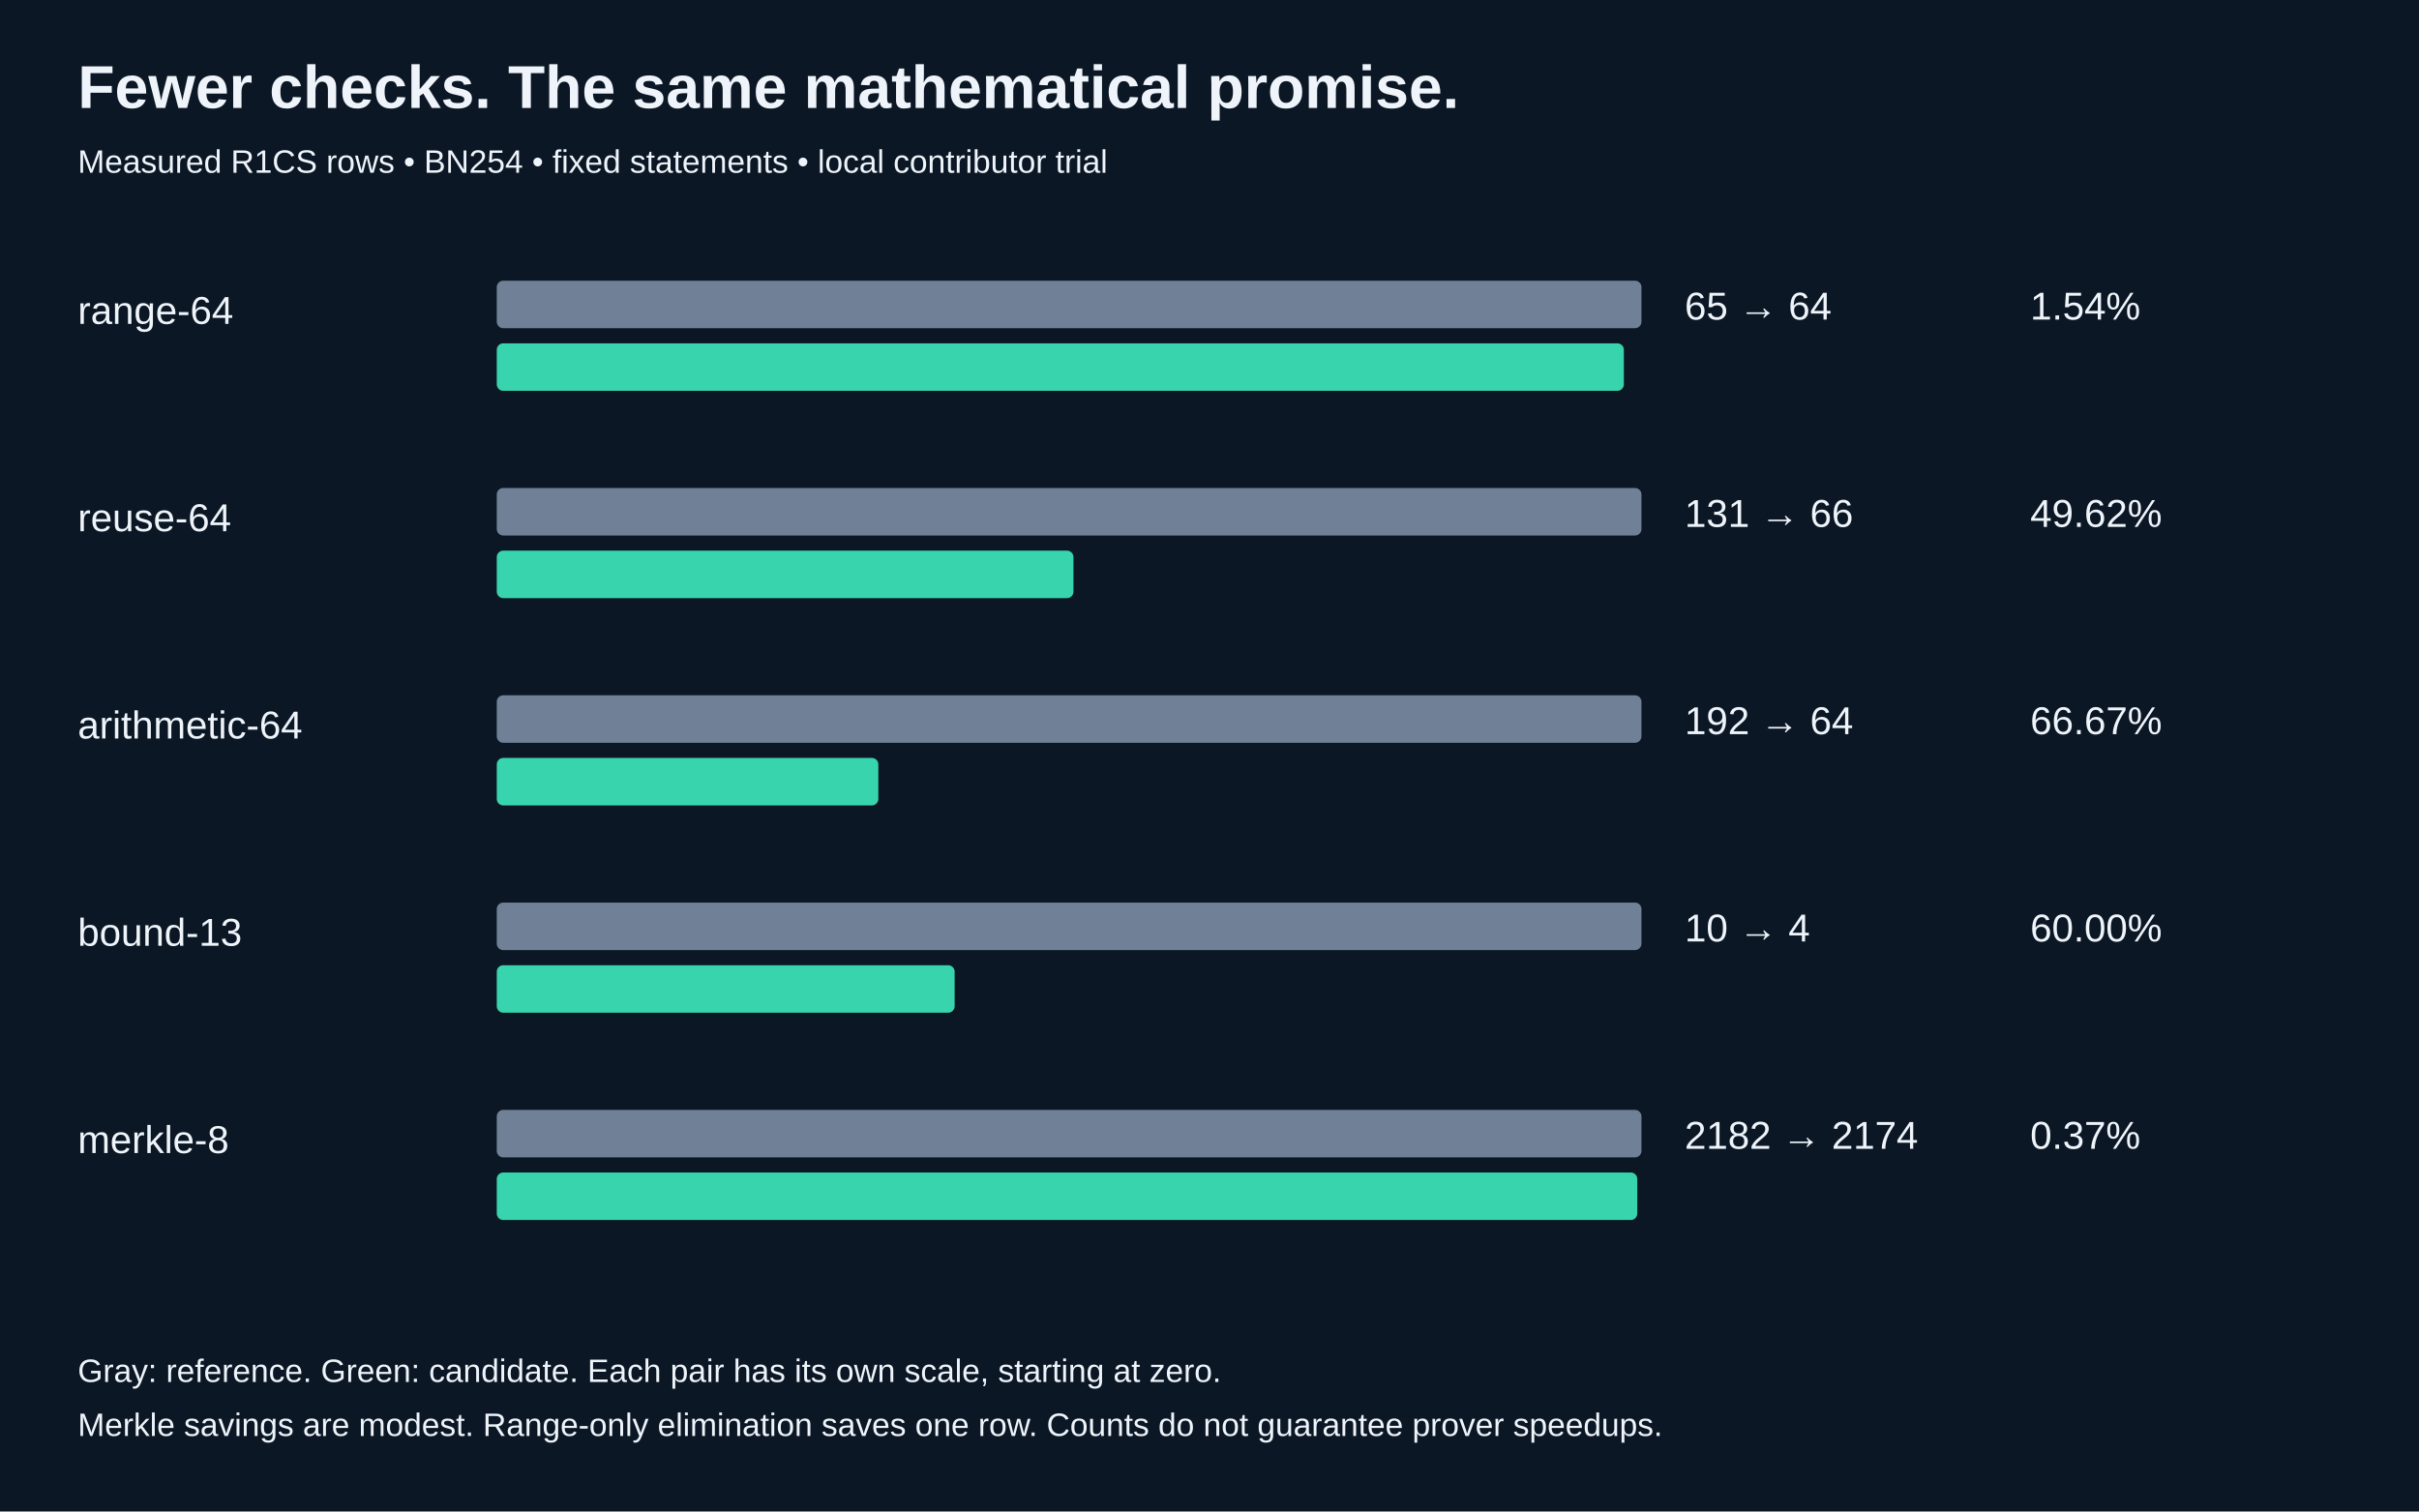
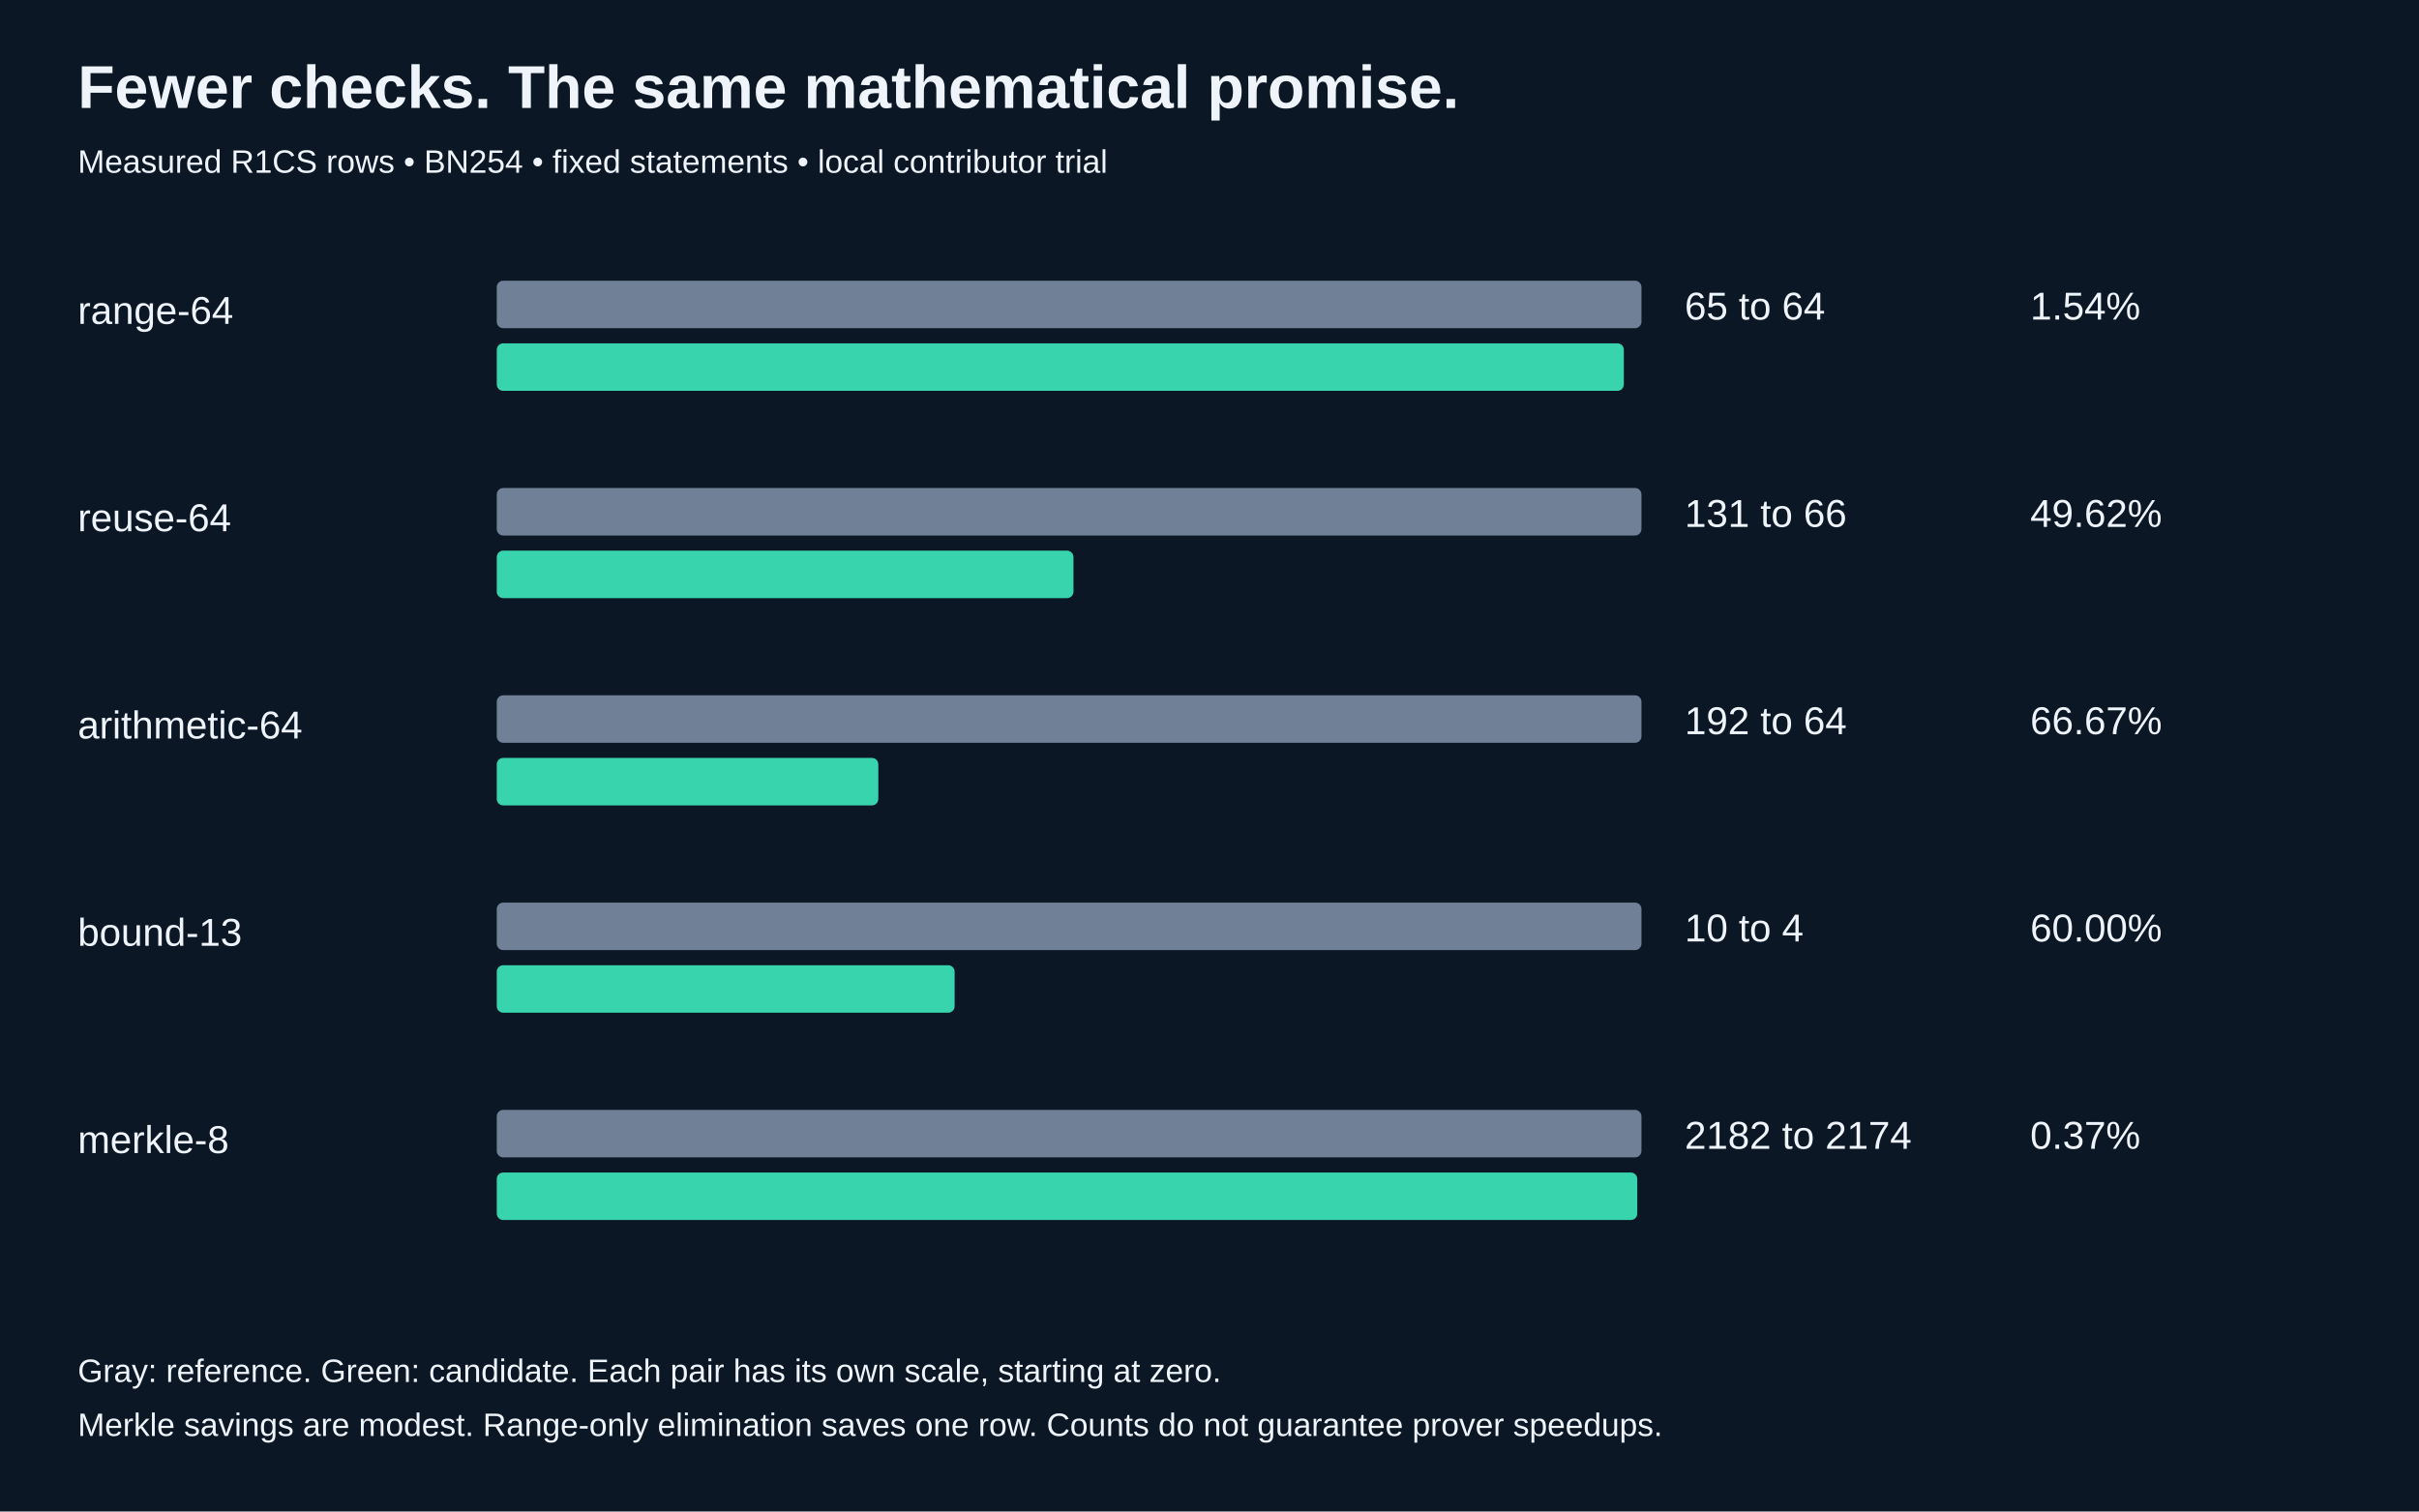
<svg xmlns="http://www.w3.org/2000/svg" width="1120" height="700" viewBox="0 0 1120 700">
  <rect width="1120" height="700" fill="#0c1725" />
  <style>text{font-family:Arial,sans-serif;fill:#eef4fa}.small{font-size:15px}.title{font-size:28px;font-weight:bold}.label{font-size:18px}</style>
-   <text x="36" y="50" class="title">Fewer checks. The same mathematical promise.</text>
-   <text x="36" y="80" class="small">Measured R1CS rows • BN254 • fixed statements • local contributor trial</text>
-   <text x="36" y="150" class="label">range-64</text>
+   <text fill="#eef4fa" x="36" y="50" class="title">Fewer checks. The same mathematical promise.</text>
+   <text fill="#eef4fa" x="36" y="80" class="small">Measured R1CS rows • BN254 • fixed statements • local contributor trial</text>
+   <text fill="#eef4fa" x="36" y="150" class="label">range-64</text>
  <rect x="230" y="130" width="530" height="22" rx="3" fill="#708197" />
  <rect x="230" y="159" width="521.85" height="22" rx="3" fill="#37d4ad" />
-   <text x="780" y="148" class="label">65 → 64</text>
-   <text x="940" y="148" class="label">1.54%</text>
-   <text x="36" y="246" class="label">reuse-64</text>
+   <text fill="#eef4fa" x="780" y="148" class="label">65 to 64</text>
+   <text fill="#eef4fa" x="940" y="148" class="label">1.54%</text>
+   <text fill="#eef4fa" x="36" y="246" class="label">reuse-64</text>
  <rect x="230" y="226" width="530" height="22" rx="3" fill="#708197" />
  <rect x="230" y="255" width="267.02" height="22" rx="3" fill="#37d4ad" />
-   <text x="780" y="244" class="label">131 → 66</text>
-   <text x="940" y="244" class="label">49.62%</text>
-   <text x="36" y="342" class="label">arithmetic-64</text>
+   <text fill="#eef4fa" x="780" y="244" class="label">131 to 66</text>
+   <text fill="#eef4fa" x="940" y="244" class="label">49.62%</text>
+   <text fill="#eef4fa" x="36" y="342" class="label">arithmetic-64</text>
  <rect x="230" y="322" width="530" height="22" rx="3" fill="#708197" />
  <rect x="230" y="351" width="176.67" height="22" rx="3" fill="#37d4ad" />
-   <text x="780" y="340" class="label">192 → 64</text>
-   <text x="940" y="340" class="label">66.67%</text>
-   <text x="36" y="438" class="label">bound-13</text>
+   <text fill="#eef4fa" x="780" y="340" class="label">192 to 64</text>
+   <text fill="#eef4fa" x="940" y="340" class="label">66.67%</text>
+   <text fill="#eef4fa" x="36" y="438" class="label">bound-13</text>
  <rect x="230" y="418" width="530" height="22" rx="3" fill="#708197" />
  <rect x="230" y="447" width="212.00" height="22" rx="3" fill="#37d4ad" />
-   <text x="780" y="436" class="label">10 → 4</text>
-   <text x="940" y="436" class="label">60.00%</text>
-   <text x="36" y="534" class="label">merkle-8</text>
+   <text fill="#eef4fa" x="780" y="436" class="label">10 to 4</text>
+   <text fill="#eef4fa" x="940" y="436" class="label">60.00%</text>
+   <text fill="#eef4fa" x="36" y="534" class="label">merkle-8</text>
  <rect x="230" y="514" width="530" height="22" rx="3" fill="#708197" />
  <rect x="230" y="543" width="528.06" height="22" rx="3" fill="#37d4ad" />
-   <text x="780" y="532" class="label">2182 → 2174</text>
-   <text x="940" y="532" class="label">0.37%</text>
-   <text x="36" y="640" class="small">Gray: reference. Green: candidate. Each pair has its own scale, starting at zero.</text>
-   <text x="36" y="665" class="small">Merkle savings are modest. Range-only elimination saves one row. Counts do not guarantee prover speedups.</text>
+   <text fill="#eef4fa" x="780" y="532" class="label">2182 to 2174</text>
+   <text fill="#eef4fa" x="940" y="532" class="label">0.37%</text>
+   <text fill="#eef4fa" x="36" y="640" class="small">Gray: reference. Green: candidate. Each pair has its own scale, starting at zero.</text>
+   <text fill="#eef4fa" x="36" y="665" class="small">Merkle savings are modest. Range-only elimination saves one row. Counts do not guarantee prover speedups.</text>
</svg>
